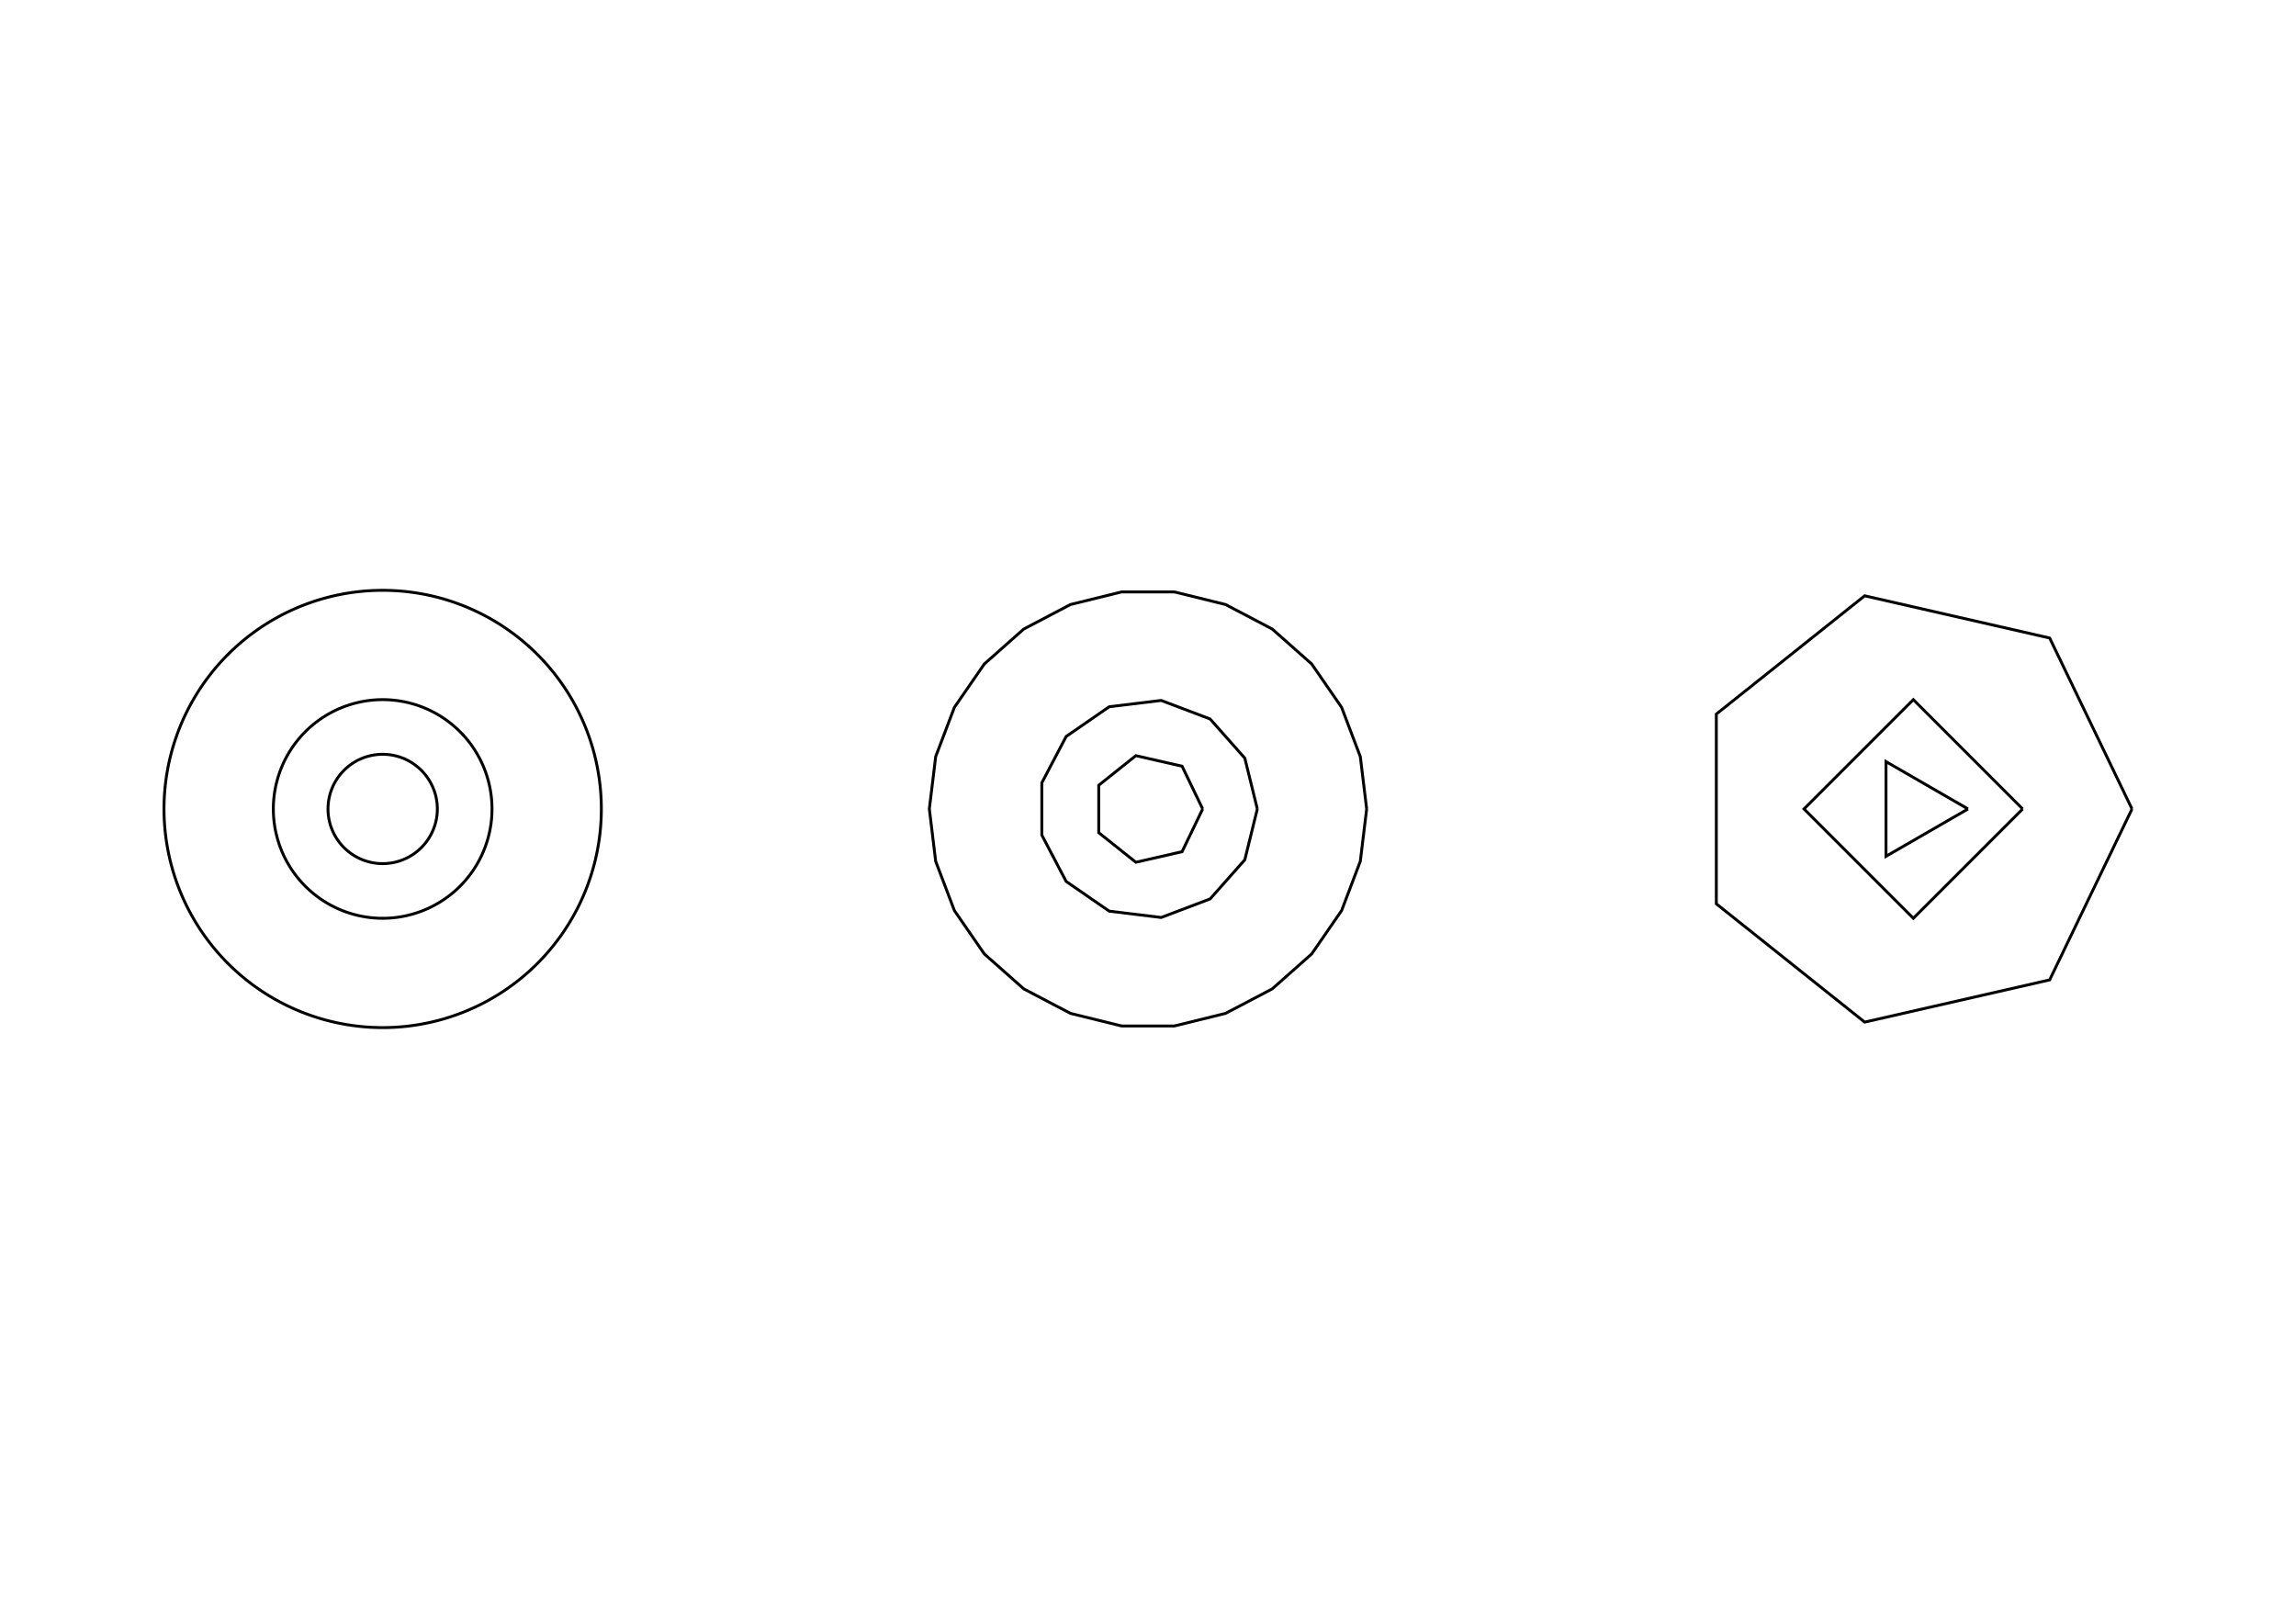
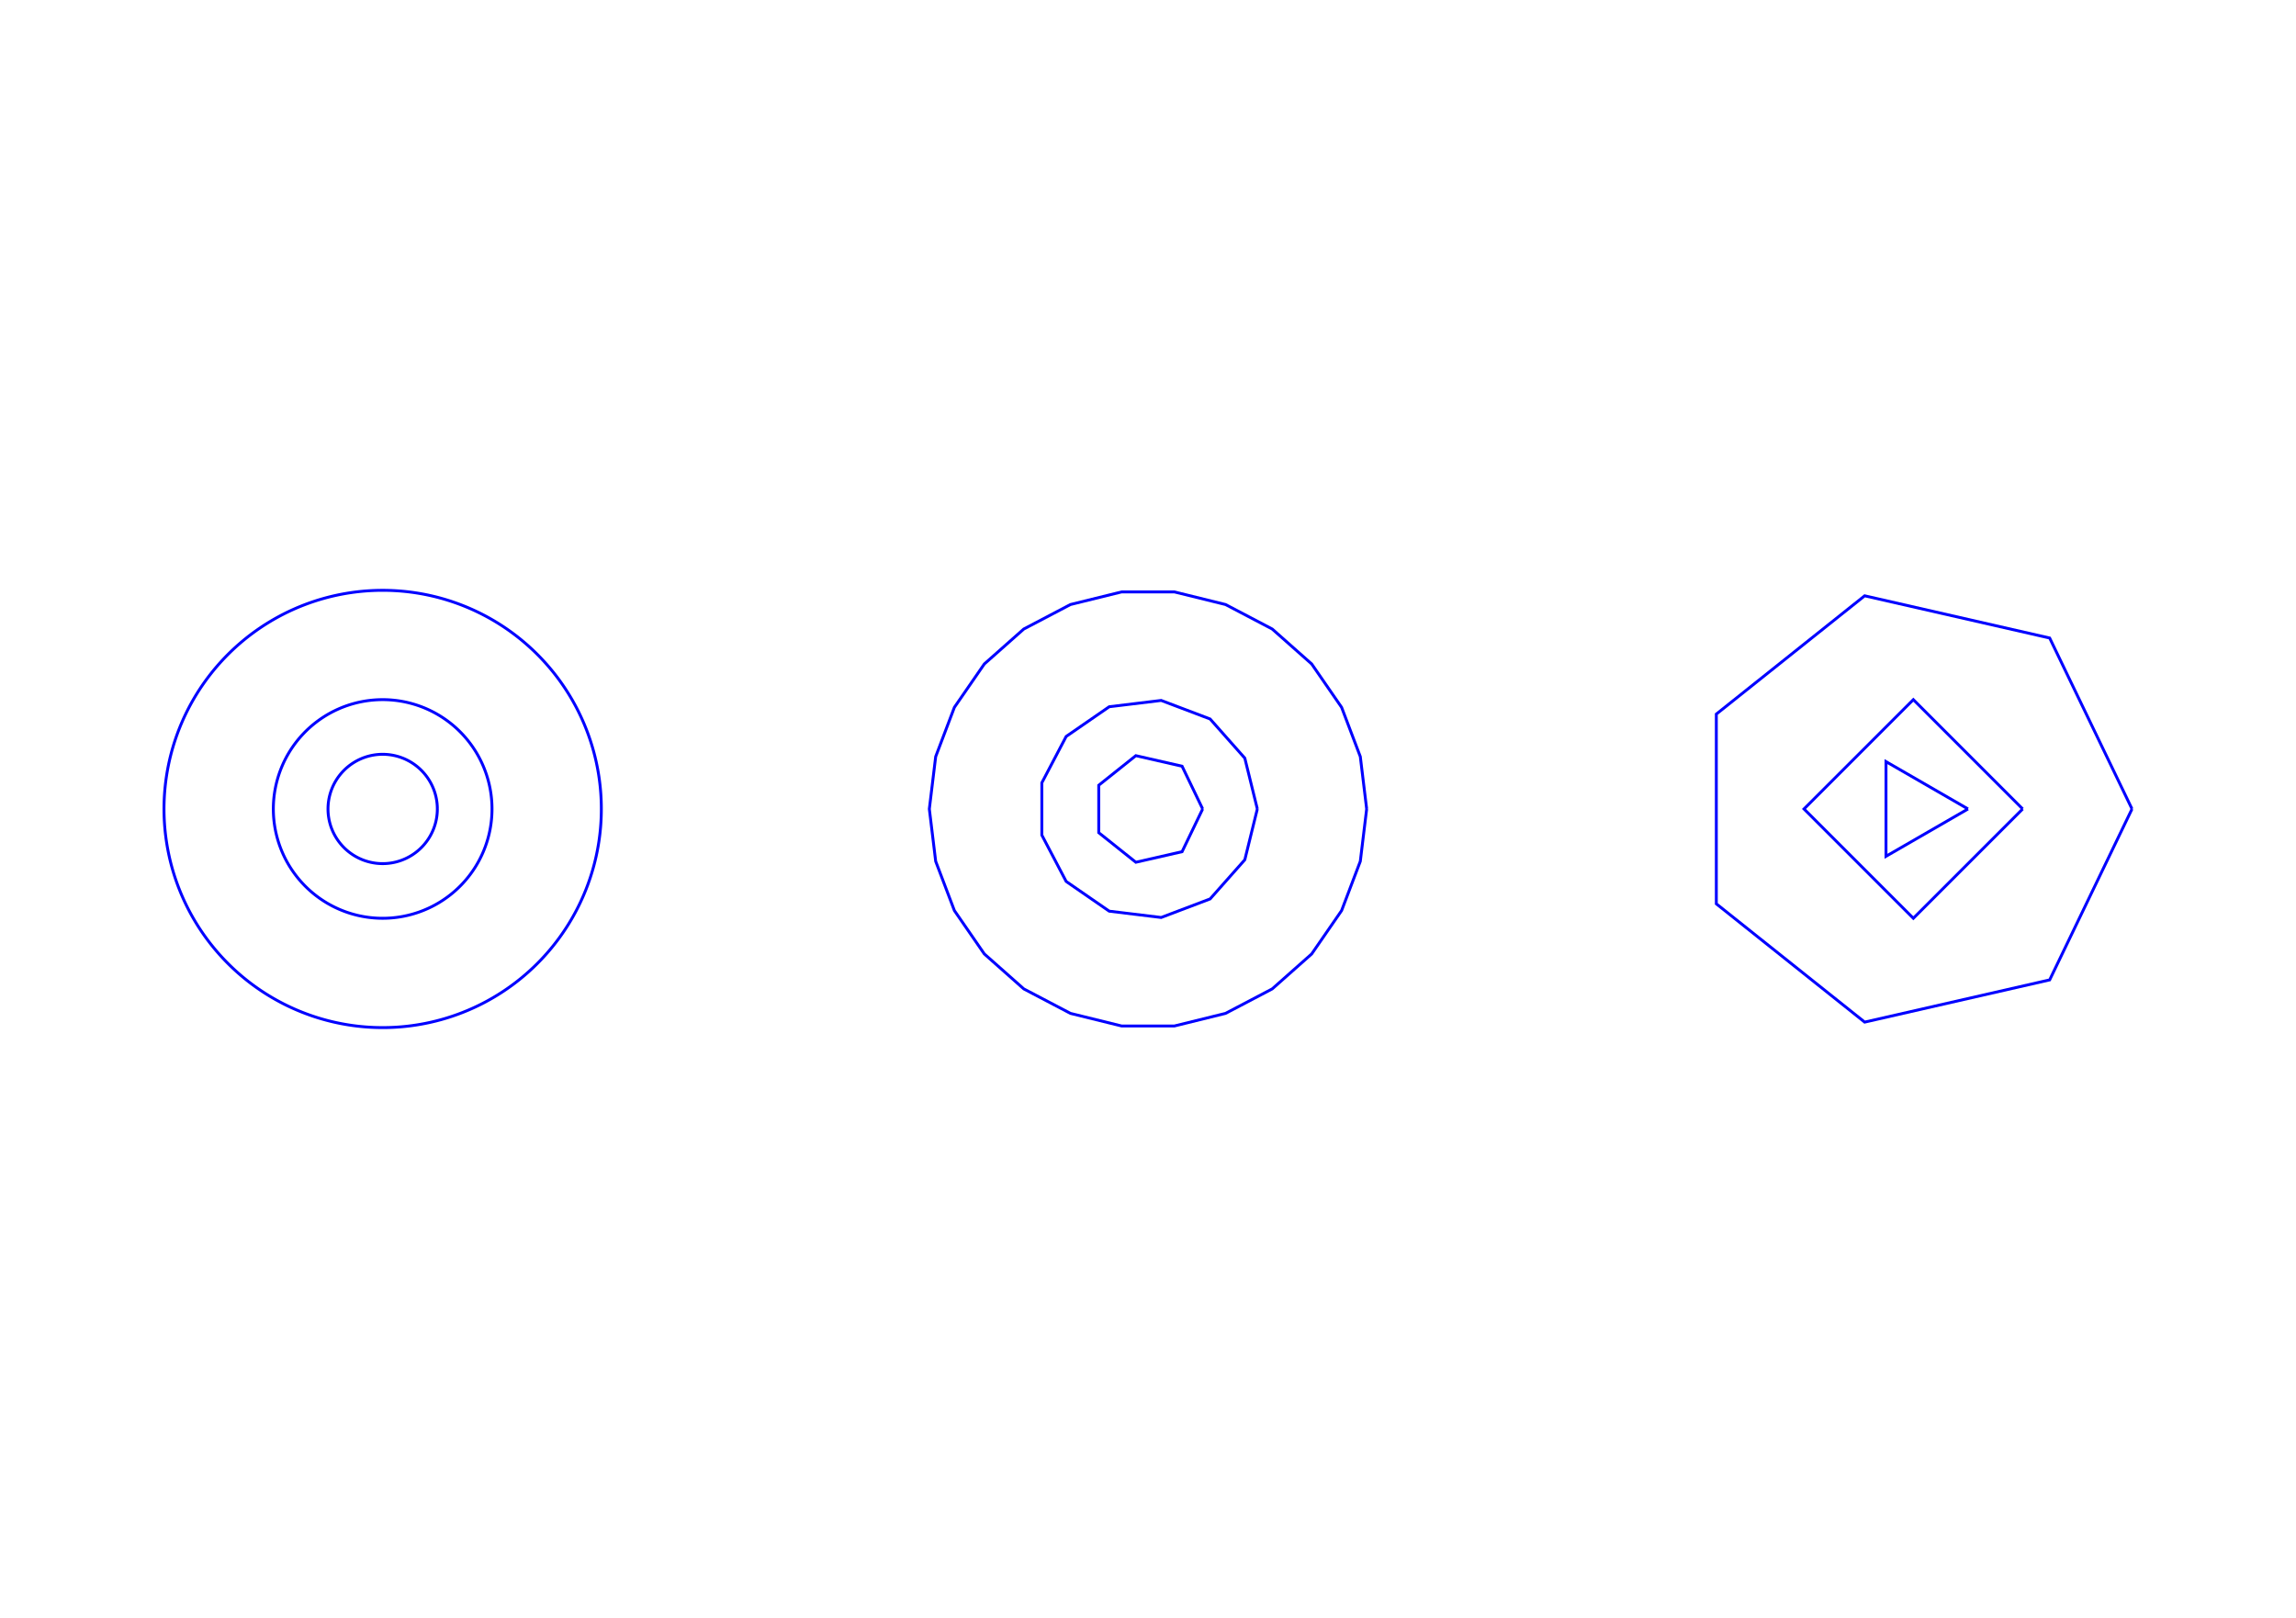
<svg xmlns="http://www.w3.org/2000/svg" baseProfile="tiny" height="14.8cm" version="1.2" viewBox="0 0 793.701 559.37" width="21.0cm">
  <defs />
-   <g fill="none" id="layer1" stroke="black" style="display:inline">
+   <g fill="none" id="layer1" stroke="#00f" style="display:inline">
    <path d="M151.181,279.685 L151.177,279.308 L151.166,278.931 L151.147,278.555 L151.121,278.179 L151.087,277.803 L151.046,277.429 L150.997,277.055 L150.941,276.682 L150.877,276.311 L150.806,275.941 L150.728,275.572 L150.642,275.205 L150.549,274.839 L150.449,274.476 L150.341,274.115 L150.227,273.756 L150.105,273.399 L149.976,273.045 L149.84,272.693 L149.697,272.345 L149.547,271.999 L149.39,271.656 L149.227,271.316 L149.057,270.98 L148.88,270.647 L148.696,270.318 L148.506,269.992 L148.309,269.671 L148.107,269.353 L147.897,269.04 L147.682,268.73 L147.46,268.425 L147.233,268.125 L146.999,267.829 L146.76,267.538 L146.515,267.252 L146.264,266.97 L146.007,266.694 L145.746,266.423 L145.478,266.157 L145.206,265.896 L144.928,265.641 L144.646,265.392 L144.358,265.148 L144.066,264.91 L143.769,264.678 L143.467,264.452 L143.161,264.232 L142.851,264.018 L142.536,263.811 L142.218,263.609 L141.895,263.414 L141.568,263.226 L141.238,263.044 L140.905,262.869 L140.568,262.7 L140.227,262.538 L139.884,262.383 L139.537,262.235 L139.187,262.094 L138.835,261.96 L138.48,261.832 L138.123,261.712 L137.763,261.599 L137.402,261.494 L137.038,261.395 L136.672,261.304 L136.305,261.22 L135.935,261.144 L135.565,261.074 L135.193,261.013 L134.82,260.958 L134.446,260.912 L134.071,260.872 L133.696,260.84 L133.319,260.816 L132.943,260.799 L132.566,260.79 L132.189,260.788 L131.812,260.793 L131.436,260.806 L131.059,260.827 L130.683,260.855 L130.308,260.891 L129.934,260.934 L129.56,260.985 L129.188,261.043 L128.816,261.108 L128.447,261.181 L128.078,261.261 L127.712,261.349 L127.347,261.444 L126.984,261.546 L126.623,261.655 L126.265,261.771 L125.909,261.895 L125.555,262.026 L125.204,262.163 L124.856,262.308 L124.511,262.46 L124.169,262.618 L123.83,262.783 L123.495,262.955 L123.163,263.134 L122.835,263.319 L122.51,263.511 L122.189,263.709 L121.873,263.914 L121.56,264.124 L121.252,264.341 L120.948,264.564 L120.649,264.793 L120.354,265.029 L120.064,265.269 L119.779,265.516 L119.499,265.768 L119.224,266.026 L118.954,266.289 L118.69,266.558 L118.43,266.831 L118.177,267.11 L117.929,267.394 L117.686,267.683 L117.45,267.976 L117.219,268.275 L116.995,268.577 L116.776,268.884 L116.564,269.196 L116.358,269.511 L116.158,269.831 L115.965,270.155 L115.778,270.482 L115.598,270.813 L115.424,271.148 L115.257,271.486 L115.097,271.827 L114.944,272.171 L114.797,272.519 L114.658,272.869 L114.525,273.222 L114.4,273.577 L114.282,273.935 L114.171,274.295 L114.067,274.658 L113.97,275.022 L113.881,275.388 L113.799,275.756 L113.724,276.125 L113.657,276.496 L113.597,276.868 L113.544,277.242 L113.499,277.616 L113.462,277.991 L113.432,278.367 L113.409,278.743 L113.394,279.12 L113.387,279.497 L113.387,279.874 L113.394,280.25 L113.409,280.627 L113.432,281.003 L113.462,281.379 L113.499,281.754 L113.544,282.128 L113.597,282.502 L113.657,282.874 L113.724,283.245 L113.799,283.614 L113.881,283.982 L113.97,284.348 L114.067,284.713 L114.171,285.075 L114.282,285.435 L114.4,285.793 L114.525,286.148 L114.658,286.501 L114.797,286.852 L114.944,287.199 L115.097,287.543 L115.257,287.884 L115.424,288.222 L115.598,288.557 L115.778,288.888 L115.965,289.215 L116.158,289.539 L116.358,289.859 L116.564,290.174 L116.776,290.486 L116.995,290.793 L117.219,291.096 L117.45,291.394 L117.686,291.687 L117.929,291.976 L118.177,292.26 L118.43,292.539 L118.69,292.812 L118.954,293.081 L119.224,293.344 L119.499,293.602 L119.779,293.854 L120.064,294.101 L120.354,294.342 L120.649,294.577 L120.948,294.806 L121.252,295.029 L121.56,295.246 L121.873,295.457 L122.189,295.661 L122.51,295.859 L122.835,296.051 L123.163,296.236 L123.495,296.415 L123.83,296.587 L124.169,296.752 L124.511,296.91 L124.856,297.062 L125.204,297.207 L125.555,297.344 L125.909,297.475 L126.265,297.599 L126.623,297.715 L126.984,297.824 L127.347,297.927 L127.712,298.021 L128.078,298.109 L128.447,298.189 L128.816,298.262 L129.188,298.327 L129.56,298.385 L129.934,298.436 L130.308,298.479 L130.683,298.515 L131.059,298.543 L131.436,298.564 L131.812,298.577 L132.189,298.582 L132.566,298.581 L132.943,298.571 L133.319,298.554 L133.696,298.53 L134.071,298.498 L134.446,298.459 L134.82,298.412 L135.193,298.357 L135.565,298.296 L135.935,298.226 L136.305,298.15 L136.672,298.066 L137.038,297.975 L137.402,297.876 L137.763,297.771 L138.123,297.658 L138.48,297.538 L138.835,297.411 L139.187,297.276 L139.537,297.135 L139.884,296.987 L140.227,296.832 L140.568,296.67 L140.905,296.502 L141.238,296.326 L141.568,296.144 L141.895,295.956 L142.218,295.761 L142.536,295.56 L142.851,295.352 L143.161,295.138 L143.467,294.918 L143.769,294.692 L144.066,294.46 L144.358,294.222 L144.646,293.978 L144.928,293.729 L145.206,293.474 L145.478,293.213 L145.746,292.947 L146.007,292.676 L146.264,292.4 L146.515,292.119 L146.76,291.832 L146.999,291.541 L147.233,291.245 L147.46,290.945 L147.682,290.64 L147.897,290.33 L148.107,290.017 L148.309,289.699 L148.506,289.378 L148.696,289.052 L148.88,288.723 L149.057,288.39 L149.227,288.054 L149.39,287.714 L149.547,287.371 L149.697,287.026 L149.84,286.677 L149.976,286.325 L150.105,285.971 L150.227,285.614 L150.341,285.255 L150.449,284.894 L150.549,284.531 L150.642,284.165 L150.728,283.798 L150.806,283.43 L150.877,283.059 L150.941,282.688 L150.997,282.315 L151.046,281.941 L151.087,281.567 L151.121,281.191 L151.147,280.815 L151.166,280.439 L151.177,280.062 L151.181,279.685" />
    <path d="M170.079,279.685 L170.077,279.308 L170.071,278.93 L170.062,278.553 L170.048,278.175 L170.031,277.798 L170.011,277.421 L169.986,277.044 L169.958,276.668 L169.926,276.292 L169.89,275.916 L169.851,275.54 L169.807,275.165 L169.76,274.791 L169.71,274.417 L169.655,274.043 L169.597,273.67 L169.535,273.298 L169.469,272.926 L169.4,272.555 L169.327,272.184 L169.25,271.815 L169.17,271.446 L169.085,271.078 L168.998,270.711 L168.906,270.344 L168.811,269.979 L168.712,269.615 L168.61,269.251 L168.504,268.889 L168.394,268.528 L168.281,268.167 L168.164,267.808 L168.044,267.451 L167.92,267.094 L167.792,266.739 L167.661,266.385 L167.526,266.032 L167.388,265.68 L167.247,265.33 L167.101,264.982 L166.953,264.635 L166.801,264.289 L166.645,263.945 L166.486,263.603 L166.324,263.262 L166.158,262.923 L165.989,262.585 L165.817,262.249 L165.641,261.915 L165.462,261.583 L165.279,261.252 L165.093,260.924 L164.904,260.597 L164.712,260.272 L164.517,259.949 L164.318,259.628 L164.116,259.309 L163.911,258.992 L163.702,258.677 L163.491,258.365 L163.276,258.054 L163.059,257.745 L162.838,257.439 L162.614,257.135 L162.388,256.833 L162.158,256.533 L161.925,256.236 L161.689,255.941 L161.451,255.649 L161.209,255.359 L160.965,255.071 L160.717,254.786 L160.467,254.503 L160.214,254.223 L159.959,253.945 L159.7,253.67 L159.439,253.397 L159.175,253.127 L158.908,252.86 L158.639,252.595 L158.367,252.333 L158.093,252.074 L157.816,251.818 L157.536,251.564 L157.254,251.313 L156.969,251.065 L156.682,250.82 L156.392,250.578 L156.1,250.338 L155.806,250.102 L155.509,249.868 L155.21,249.638 L154.909,249.41 L154.606,249.186 L154.3,248.964 L153.992,248.746 L153.682,248.531 L153.369,248.319 L153.055,248.109 L152.739,247.904 L152.42,247.701 L152.1,247.501 L151.777,247.305 L151.453,247.112 L151.126,246.922 L150.798,246.735 L150.468,246.552 L150.136,246.372 L149.803,246.195 L149.467,246.022 L149.13,245.852 L148.791,245.686 L148.451,245.522 L148.109,245.363 L147.765,245.206 L147.42,245.053 L147.073,244.904 L146.725,244.758 L146.376,244.615 L146.025,244.476 L145.672,244.341 L145.318,244.209 L144.963,244.08 L144.607,243.955 L144.25,243.834 L143.891,243.716 L143.531,243.602 L143.17,243.492 L142.808,243.385 L142.445,243.281 L142.081,243.182 L141.716,243.086 L141.349,242.993 L140.983,242.905 L140.615,242.819 L140.246,242.738 L139.877,242.66 L139.506,242.586 L139.135,242.516 L138.764,242.449 L138.392,242.387 L138.019,242.327 L137.645,242.272 L137.271,242.22 L136.897,242.172 L136.522,242.128 L136.146,242.088 L135.771,242.051 L135.395,242.018 L135.018,241.989 L134.641,241.963 L134.265,241.942 L133.887,241.924 L133.51,241.91 L133.133,241.899 L132.755,241.893 L132.378,241.89 L132,241.891 L131.623,241.896 L131.245,241.904 L130.868,241.916 L130.491,241.932 L130.114,241.952 L129.737,241.976 L129.36,242.003 L128.984,242.034 L128.608,242.069 L128.233,242.107 L127.857,242.15 L127.483,242.196 L127.108,242.246 L126.735,242.299 L126.362,242.357 L125.989,242.418 L125.617,242.482 L125.246,242.551 L124.875,242.623 L124.505,242.699 L124.136,242.778 L123.768,242.862 L123.401,242.948 L123.034,243.039 L122.668,243.133 L122.304,243.231 L121.94,243.333 L121.578,243.438 L121.216,243.546 L120.856,243.659 L120.496,243.775 L120.138,243.894 L119.781,244.017 L119.426,244.144 L119.071,244.274 L118.718,244.408 L118.366,244.545 L118.016,244.686 L117.667,244.83 L117.32,244.978 L116.974,245.129 L116.629,245.284 L116.287,245.442 L115.945,245.603 L115.606,245.768 L115.268,245.937 L114.932,246.108 L114.597,246.283 L114.264,246.462 L113.933,246.643 L113.604,246.828 L113.277,247.016 L112.951,247.208 L112.628,247.403 L112.307,247.601 L111.987,247.802 L111.67,248.006 L111.354,248.214 L111.041,248.424 L110.73,248.638 L110.421,248.855 L110.114,249.075 L109.809,249.298 L109.507,249.524 L109.206,249.753 L108.909,249.985 L108.613,250.22 L108.32,250.458 L108.029,250.699 L107.741,250.942 L107.455,251.189 L107.172,251.438 L106.891,251.69 L106.612,251.946 L106.336,252.203 L106.063,252.464 L105.793,252.727 L105.525,252.993 L105.259,253.262 L104.997,253.533 L104.737,253.807 L104.48,254.083 L104.225,254.362 L103.974,254.644 L103.725,254.928 L103.479,255.214 L103.236,255.503 L102.996,255.795 L102.759,256.088 L102.525,256.385 L102.294,256.683 L102.065,256.984 L101.84,257.287 L101.618,257.592 L101.399,257.899 L101.183,258.209 L100.97,258.521 L100.76,258.834 L100.553,259.15 L100.35,259.468 L100.149,259.788 L99.952,260.11 L99.758,260.434 L99.567,260.76 L99.38,261.088 L99.196,261.418 L99.015,261.749 L98.838,262.082 L98.663,262.417 L98.493,262.754 L98.325,263.092 L98.161,263.432 L98,263.774 L97.843,264.117 L97.689,264.462 L97.539,264.808 L97.392,265.156 L97.249,265.505 L97.109,265.856 L96.973,266.208 L96.84,266.561 L96.71,266.916 L96.585,267.272 L96.462,267.629 L96.344,267.988 L96.229,268.347 L96.117,268.708 L96.009,269.07 L95.905,269.433 L95.805,269.797 L95.708,270.161 L95.614,270.527 L95.525,270.894 L95.439,271.262 L95.356,271.63 L95.278,271.999 L95.203,272.369 L95.132,272.74 L95.064,273.112 L95,273.484 L94.94,273.856 L94.884,274.23 L94.831,274.604 L94.782,274.978 L94.737,275.353 L94.696,275.728 L94.658,276.104 L94.624,276.48 L94.594,276.856 L94.568,277.233 L94.545,277.61 L94.526,277.987 L94.511,278.364 L94.5,278.741 L94.492,279.119 L94.489,279.496 L94.489,279.874 L94.492,280.251 L94.5,280.629 L94.511,281.006 L94.526,281.383 L94.545,281.76 L94.568,282.137 L94.594,282.514 L94.624,282.89 L94.658,283.266 L94.696,283.642 L94.737,284.017 L94.782,284.392 L94.831,284.766 L94.884,285.14 L94.94,285.514 L95,285.886 L95.064,286.258 L95.132,286.63 L95.203,287.001 L95.278,287.371 L95.356,287.74 L95.439,288.108 L95.525,288.476 L95.614,288.843 L95.708,289.209 L95.805,289.573 L95.905,289.937 L96.009,290.3 L96.117,290.662 L96.229,291.023 L96.344,291.382 L96.462,291.741 L96.585,292.098 L96.71,292.454 L96.84,292.809 L96.973,293.162 L97.109,293.514 L97.249,293.865 L97.392,294.214 L97.539,294.562 L97.689,294.908 L97.843,295.253 L98,295.596 L98.161,295.938 L98.325,296.278 L98.493,296.616 L98.663,296.953 L98.838,297.288 L99.015,297.621 L99.196,297.953 L99.38,298.282 L99.567,298.61 L99.758,298.936 L99.952,299.26 L100.149,299.582 L100.35,299.902 L100.553,300.22 L100.76,300.536 L100.97,300.849 L101.183,301.161 L101.399,301.471 L101.618,301.778 L101.84,302.083 L102.065,302.386 L102.294,302.687 L102.525,302.986 L102.759,303.282 L102.996,303.575 L103.236,303.867 L103.479,304.156 L103.725,304.442 L103.974,304.726 L104.225,305.008 L104.48,305.287 L104.737,305.563 L104.997,305.837 L105.259,306.108 L105.525,306.377 L105.793,306.643 L106.063,306.906 L106.336,307.167 L106.612,307.425 L106.891,307.68 L107.172,307.932 L107.455,308.181 L107.741,308.428 L108.029,308.672 L108.32,308.912 L108.613,309.15 L108.909,309.385 L109.206,309.617 L109.507,309.846 L109.809,310.072 L110.114,310.295 L110.421,310.515 L110.73,310.732 L111.041,310.946 L111.354,311.156 L111.67,311.364 L111.987,311.568 L112.307,311.769 L112.628,311.967 L112.951,312.162 L113.277,312.354 L113.604,312.542 L113.933,312.727 L114.264,312.908 L114.597,313.087 L114.932,313.262 L115.268,313.433 L115.606,313.602 L115.945,313.767 L116.287,313.928 L116.629,314.086 L116.974,314.241 L117.32,314.392 L117.667,314.54 L118.016,314.684 L118.366,314.825 L118.718,314.962 L119.071,315.096 L119.426,315.226 L119.781,315.353 L120.138,315.476 L120.496,315.595 L120.856,315.711 L121.216,315.824 L121.578,315.932 L121.94,316.038 L122.304,316.139 L122.668,316.237 L123.034,316.331 L123.401,316.422 L123.768,316.509 L124.136,316.592 L124.505,316.671 L124.875,316.747 L125.246,316.819 L125.617,316.888 L125.989,316.952 L126.362,317.014 L126.735,317.071 L127.108,317.124 L127.483,317.174 L127.857,317.22 L128.233,317.263 L128.608,317.301 L128.984,317.336 L129.36,317.367 L129.737,317.394 L130.114,317.418 L130.491,317.438 L130.868,317.454 L131.245,317.466 L131.623,317.475 L132,317.479 L132.378,317.48 L132.755,317.477 L133.133,317.471 L133.51,317.46 L133.887,317.446 L134.265,317.428 L134.641,317.407 L135.018,317.381 L135.395,317.352 L135.771,317.319 L136.146,317.282 L136.522,317.242 L136.897,317.198 L137.271,317.15 L137.645,317.098 L138.019,317.043 L138.392,316.983 L138.764,316.921 L139.135,316.854 L139.506,316.784 L139.877,316.71 L140.246,316.632 L140.615,316.551 L140.983,316.466 L141.349,316.377 L141.716,316.284 L142.081,316.188 L142.445,316.089 L142.808,315.985 L143.17,315.878 L143.531,315.768 L143.891,315.654 L144.25,315.536 L144.607,315.415 L144.963,315.29 L145.318,315.161 L145.672,315.029 L146.025,314.894 L146.376,314.755 L146.725,314.612 L147.073,314.466 L147.42,314.317 L147.765,314.164 L148.109,314.008 L148.451,313.848 L148.791,313.685 L149.13,313.518 L149.467,313.348 L149.803,313.175 L150.136,312.998 L150.468,312.818 L150.798,312.635 L151.126,312.448 L151.453,312.258 L151.777,312.065 L152.1,311.869 L152.42,311.669 L152.739,311.467 L153.055,311.261 L153.369,311.052 L153.682,310.839 L153.992,310.624 L154.3,310.406 L154.606,310.184 L154.909,309.96 L155.21,309.732 L155.509,309.502 L155.806,309.268 L156.1,309.032 L156.392,308.792 L156.682,308.55 L156.969,308.305 L157.254,308.057 L157.536,307.806 L157.816,307.552 L158.093,307.296 L158.367,307.037 L158.639,306.775 L158.908,306.51 L159.175,306.243 L159.439,305.973 L159.7,305.7 L159.959,305.425 L160.214,305.148 L160.467,304.867 L160.717,304.584 L160.965,304.299 L161.209,304.011 L161.451,303.721 L161.689,303.429 L161.925,303.134 L162.158,302.837 L162.388,302.537 L162.614,302.235 L162.838,301.931 L163.059,301.625 L163.276,301.316 L163.491,301.006 L163.702,300.693 L163.911,300.378 L164.116,300.061 L164.318,299.742 L164.517,299.421 L164.712,299.098 L164.904,298.773 L165.093,298.446 L165.279,298.118 L165.462,297.787 L165.641,297.455 L165.817,297.121 L165.989,296.785 L166.158,296.447 L166.324,296.108 L166.486,295.767 L166.645,295.425 L166.801,295.081 L166.953,294.735 L167.101,294.388 L167.247,294.04 L167.388,293.69 L167.526,293.338 L167.661,292.986 L167.792,292.631 L167.92,292.276 L168.044,291.92 L168.164,291.562 L168.281,291.203 L168.394,290.843 L168.504,290.481 L168.61,290.119 L168.712,289.756 L168.811,289.391 L168.906,289.026 L168.998,288.66 L169.085,288.292 L169.17,287.924 L169.25,287.555 L169.327,287.186 L169.4,286.815 L169.469,286.444 L169.535,286.072 L169.597,285.7 L169.655,285.327 L169.71,284.953 L169.76,284.579 L169.807,284.205 L169.851,283.83 L169.89,283.454 L169.926,283.078 L169.958,282.702 L169.986,282.326 L170.011,281.949 L170.031,281.572 L170.048,281.195 L170.062,280.817 L170.071,280.44 L170.077,280.063 L170.079,279.685" />
    <path d="M207.874,279.685 L207.873,279.307 L207.87,278.929 L207.865,278.552 L207.859,278.174 L207.85,277.796 L207.84,277.418 L207.828,277.041 L207.813,276.663 L207.797,276.286 L207.779,275.908 L207.76,275.531 L207.738,275.154 L207.714,274.777 L207.689,274.4 L207.662,274.023 L207.632,273.646 L207.601,273.269 L207.568,272.893 L207.533,272.517 L207.496,272.141 L207.458,271.765 L207.417,271.389 L207.375,271.014 L207.331,270.639 L207.284,270.264 L207.236,269.889 L207.187,269.514 L207.135,269.14 L207.081,268.766 L207.026,268.392 L206.968,268.019 L206.909,267.646 L206.848,267.273 L206.785,266.9 L206.72,266.528 L206.653,266.156 L206.585,265.784 L206.514,265.413 L206.442,265.042 L206.368,264.672 L206.292,264.302 L206.214,263.932 L206.135,263.563 L206.053,263.194 L205.97,262.825 L205.884,262.457 L205.797,262.089 L205.709,261.722 L205.618,261.355 L205.525,260.989 L205.431,260.623 L205.335,260.258 L205.237,259.893 L205.137,259.528 L205.035,259.164 L204.932,258.801 L204.826,258.438 L204.719,258.076 L204.61,257.714 L204.5,257.353 L204.387,256.992 L204.273,256.632 L204.157,256.272 L204.039,255.913 L203.919,255.555 L203.798,255.197 L203.674,254.84 L203.549,254.484 L203.422,254.128 L203.294,253.772 L203.163,253.418 L203.031,253.064 L202.897,252.71 L202.761,252.358 L202.624,252.006 L202.485,251.655 L202.344,251.304 L202.201,250.954 L202.056,250.605 L201.91,250.257 L201.762,249.909 L201.613,249.562 L201.461,249.216 L201.308,248.871 L201.153,248.526 L200.996,248.182 L200.838,247.839 L200.678,247.497 L200.516,247.155 L200.353,246.815 L200.188,246.475 L200.021,246.136 L199.852,245.798 L199.682,245.46 L199.51,245.124 L199.337,244.788 L199.161,244.453 L198.984,244.12 L198.806,243.787 L198.626,243.455 L198.444,243.123 L198.26,242.793 L198.075,242.464 L197.888,242.135 L197.699,241.808 L197.509,241.481 L197.317,241.156 L197.124,240.831 L196.929,240.508 L196.732,240.185 L196.534,239.863 L196.334,239.543 L196.133,239.223 L195.93,238.904 L195.725,238.587 L195.519,238.27 L195.311,237.955 L195.102,237.64 L194.891,237.327 L194.678,237.014 L194.464,236.703 L194.249,236.393 L194.031,236.083 L193.813,235.775 L193.592,235.468 L193.371,235.162 L193.147,234.858 L192.923,234.554 L192.696,234.251 L192.468,233.95 L192.239,233.65 L192.008,233.351 L191.776,233.053 L191.542,232.756 L191.307,232.46 L191.07,232.166 L190.832,231.873 L190.592,231.58 L190.351,231.29 L190.108,231 L189.864,230.712 L189.618,230.424 L189.371,230.138 L189.123,229.854 L188.873,229.57 L188.622,229.288 L188.369,229.007 L188.115,228.727 L187.86,228.449 L187.603,228.172 L187.345,227.896 L187.086,227.621 L186.825,227.348 L186.562,227.076 L186.299,226.805 L186.034,226.536 L185.767,226.268 L185.5,226.001 L185.231,225.736 L184.96,225.472 L184.689,225.209 L184.416,224.948 L184.141,224.688 L183.866,224.43 L183.589,224.172 L183.311,223.917 L183.032,223.662 L182.751,223.409 L182.469,223.158 L182.186,222.908 L181.901,222.659 L181.616,222.412 L181.329,222.166 L181.041,221.921 L180.751,221.678 L180.461,221.437 L180.169,221.197 L179.876,220.958 L179.582,220.721 L179.287,220.485 L178.99,220.251 L178.692,220.018 L178.394,219.787 L178.094,219.557 L177.792,219.329 L177.49,219.102 L177.187,218.877 L176.882,218.653 L176.577,218.431 L176.27,218.211 L175.962,217.991 L175.653,217.774 L175.343,217.558 L175.032,217.343 L174.72,217.131 L174.407,216.919 L174.092,216.709 L173.777,216.501 L173.461,216.295 L173.143,216.09 L172.825,215.886 L172.506,215.684 L172.185,215.484 L171.864,215.285 L171.541,215.088 L171.218,214.893 L170.894,214.699 L170.568,214.507 L170.242,214.316 L169.915,214.127 L169.587,213.94 L169.258,213.755 L168.928,213.571 L168.597,213.388 L168.265,213.208 L167.932,213.028 L167.598,212.851 L167.264,212.675 L166.929,212.501 L166.592,212.329 L166.255,212.158 L165.917,211.989 L165.578,211.822 L165.239,211.657 L164.898,211.493 L164.557,211.331 L164.215,211.17 L163.872,211.011 L163.528,210.854 L163.184,210.699 L162.839,210.545 L162.493,210.394 L162.146,210.243 L161.799,210.095 L161.45,209.948 L161.101,209.803 L160.752,209.66 L160.401,209.519 L160.05,209.379 L159.699,209.241 L159.346,209.105 L158.993,208.971 L158.639,208.838 L158.285,208.707 L157.93,208.578 L157.574,208.451 L157.217,208.325 L156.86,208.202 L156.503,208.08 L156.145,207.959 L155.786,207.841 L155.426,207.724 L155.066,207.61 L154.706,207.497 L154.345,207.385 L153.983,207.276 L153.621,207.169 L153.258,207.063 L152.895,206.959 L152.531,206.857 L152.167,206.756 L151.802,206.658 L151.437,206.561 L151.071,206.466 L150.705,206.373 L150.338,206.282 L149.971,206.193 L149.603,206.106 L149.235,206.02 L148.867,205.936 L148.498,205.854 L148.129,205.774 L147.759,205.696 L147.389,205.619 L147.019,205.545 L146.648,205.472 L146.277,205.401 L145.905,205.332 L145.534,205.265 L145.161,205.2 L144.789,205.136 L144.416,205.075 L144.043,205.015 L143.67,204.957 L143.296,204.901 L142.922,204.847 L142.548,204.795 L142.173,204.744 L141.799,204.696 L141.424,204.649 L141.048,204.604 L140.673,204.562 L140.297,204.521 L139.922,204.481 L139.546,204.444 L139.169,204.409 L138.793,204.375 L138.417,204.344 L138.04,204.314 L137.663,204.286 L137.286,204.26 L136.909,204.236 L136.532,204.214 L136.155,204.194 L135.777,204.175 L135.4,204.159 L135.022,204.144 L134.644,204.131 L134.267,204.121 L133.889,204.112 L133.511,204.104 L133.133,204.099 L132.756,204.096 L132.378,204.095 L132,204.095 L131.622,204.097 L131.244,204.102 L130.867,204.108 L130.489,204.116 L130.111,204.126 L129.733,204.138 L129.356,204.151 L128.978,204.167 L128.601,204.184 L128.223,204.204 L127.846,204.225 L127.469,204.248 L127.092,204.273 L126.715,204.3 L126.338,204.329 L125.962,204.359 L125.585,204.392 L125.209,204.426 L124.833,204.463 L124.457,204.501 L124.081,204.541 L123.706,204.583 L123.331,204.627 L122.956,204.672 L122.581,204.72 L122.206,204.769 L121.832,204.821 L121.458,204.874 L121.084,204.929 L120.71,204.986 L120.337,205.044 L119.964,205.105 L119.592,205.168 L119.219,205.232 L118.847,205.298 L118.476,205.366 L118.104,205.436 L117.733,205.508 L117.363,205.582 L116.992,205.657 L116.623,205.735 L116.253,205.814 L115.884,205.895 L115.515,205.978 L115.147,206.062 L114.779,206.149 L114.412,206.237 L114.045,206.328 L113.679,206.42 L113.313,206.514 L112.947,206.609 L112.582,206.707 L112.218,206.806 L111.854,206.908 L111.49,207.011 L111.127,207.115 L110.765,207.222 L110.403,207.331 L110.041,207.441 L109.68,207.553 L109.32,207.667 L108.961,207.782 L108.601,207.9 L108.243,208.019 L107.885,208.14 L107.528,208.263 L107.171,208.388 L106.815,208.514 L106.459,208.642 L106.105,208.772 L105.751,208.904 L105.397,209.038 L105.044,209.173 L104.692,209.31 L104.341,209.449 L103.99,209.589 L103.64,209.732 L103.291,209.876 L102.942,210.021 L102.594,210.169 L102.247,210.318 L101.901,210.469 L101.555,210.622 L101.21,210.776 L100.866,210.933 L100.523,211.09 L100.181,211.25 L99.839,211.411 L99.498,211.574 L99.158,211.739 L98.819,211.906 L98.48,212.074 L98.143,212.244 L97.806,212.415 L97.47,212.588 L97.135,212.763 L96.801,212.94 L96.468,213.118 L96.136,213.298 L95.804,213.479 L95.474,213.662 L95.144,213.847 L94.816,214.034 L94.488,214.222 L94.161,214.411 L93.836,214.603 L93.511,214.796 L93.187,214.99 L92.864,215.187 L92.542,215.385 L92.221,215.584 L91.901,215.785 L91.582,215.988 L91.264,216.192 L90.948,216.398 L90.632,216.605 L90.317,216.814 L90.003,217.025 L89.691,217.237 L89.379,217.45 L89.068,217.666 L88.759,217.883 L88.451,218.101 L88.143,218.321 L87.837,218.542 L87.532,218.765 L87.228,218.989 L86.925,219.215 L86.624,219.443 L86.323,219.672 L86.024,219.902 L85.725,220.134 L85.428,220.368 L85.132,220.603 L84.838,220.839 L84.544,221.077 L84.252,221.316 L83.961,221.557 L83.671,221.8 L83.382,222.043 L83.094,222.288 L82.808,222.535 L82.523,222.783 L82.239,223.032 L81.957,223.283 L81.675,223.536 L81.395,223.789 L81.117,224.044 L80.839,224.301 L80.563,224.559 L80.288,224.818 L80.014,225.078 L79.742,225.34 L79.471,225.604 L79.201,225.868 L78.933,226.134 L78.666,226.402 L78.4,226.67 L78.136,226.94 L77.873,227.212 L77.611,227.484 L77.351,227.758 L77.092,228.033 L76.835,228.31 L76.579,228.588 L76.324,228.867 L76.071,229.147 L75.819,229.429 L75.568,229.712 L75.319,229.996 L75.072,230.281 L74.825,230.568 L74.581,230.856 L74.337,231.145 L74.095,231.435 L73.855,231.726 L73.616,232.019 L73.378,232.313 L73.142,232.608 L72.908,232.904 L72.675,233.201 L72.443,233.5 L72.213,233.8 L71.984,234.101 L71.757,234.402 L71.532,234.706 L71.307,235.01 L71.085,235.315 L70.864,235.622 L70.644,235.929 L70.426,236.238 L70.21,236.548 L69.995,236.858 L69.782,237.17 L69.57,237.483 L69.36,237.797 L69.151,238.112 L68.944,238.428 L68.739,238.745 L68.535,239.064 L68.333,239.383 L68.132,239.703 L67.933,240.024 L67.736,240.346 L67.54,240.669 L67.346,240.994 L67.153,241.319 L66.962,241.645 L66.773,241.972 L66.585,242.3 L66.399,242.628 L66.215,242.958 L66.032,243.289 L65.851,243.62 L65.671,243.953 L65.494,244.286 L65.318,244.621 L65.143,244.956 L64.97,245.292 L64.799,245.629 L64.63,245.967 L64.462,246.305 L64.296,246.645 L64.132,246.985 L63.969,247.326 L63.808,247.668 L63.649,248.01 L63.492,248.354 L63.336,248.698 L63.182,249.043 L63.03,249.389 L62.879,249.736 L62.73,250.083 L62.583,250.431 L62.438,250.78 L62.294,251.129 L62.152,251.479 L62.012,251.83 L61.874,252.182 L61.737,252.534 L61.602,252.887 L61.469,253.241 L61.338,253.595 L61.208,253.95 L61.081,254.306 L60.955,254.662 L60.831,255.019 L60.708,255.376 L60.588,255.734 L60.469,256.093 L60.352,256.452 L60.236,256.812 L60.123,257.172 L60.011,257.533 L59.902,257.895 L59.794,258.257 L59.687,258.62 L59.583,258.983 L59.48,259.346 L59.38,259.71 L59.281,260.075 L59.184,260.44 L59.088,260.806 L58.995,261.172 L58.903,261.539 L58.813,261.906 L58.726,262.273 L58.639,262.641 L58.555,263.009 L58.473,263.378 L58.392,263.747 L58.313,264.117 L58.236,264.487 L58.161,264.857 L58.088,265.228 L58.017,265.599 L57.947,265.97 L57.88,266.342 L57.814,266.714 L57.75,267.086 L57.688,267.459 L57.628,267.832 L57.57,268.205 L57.513,268.579 L57.459,268.953 L57.406,269.327 L57.355,269.701 L57.306,270.076 L57.259,270.451 L57.214,270.826 L57.17,271.201 L57.129,271.577 L57.089,271.953 L57.052,272.329 L57.016,272.705 L56.982,273.081 L56.95,273.458 L56.92,273.834 L56.891,274.211 L56.865,274.588 L56.84,274.965 L56.818,275.342 L56.797,275.72 L56.778,276.097 L56.761,276.474 L56.746,276.852 L56.733,277.229 L56.721,277.607 L56.712,277.985 L56.704,278.363 L56.699,278.74 L56.695,279.118 L56.693,279.496 L56.693,279.874 L56.695,280.252 L56.699,280.63 L56.704,281.007 L56.712,281.385 L56.721,281.763 L56.733,282.141 L56.746,282.518 L56.761,282.896 L56.778,283.273 L56.797,283.651 L56.818,284.028 L56.84,284.405 L56.865,284.782 L56.891,285.159 L56.92,285.536 L56.95,285.912 L56.982,286.289 L57.016,286.665 L57.052,287.041 L57.089,287.417 L57.129,287.793 L57.17,288.169 L57.214,288.544 L57.259,288.919 L57.306,289.294 L57.355,289.669 L57.406,290.043 L57.459,290.417 L57.513,290.791 L57.57,291.165 L57.628,291.538 L57.688,291.911 L57.75,292.284 L57.814,292.656 L57.88,293.028 L57.947,293.4 L58.017,293.771 L58.088,294.142 L58.161,294.513 L58.236,294.883 L58.313,295.253 L58.392,295.623 L58.473,295.992 L58.555,296.361 L58.639,296.729 L58.726,297.097 L58.813,297.464 L58.903,297.831 L58.995,298.198 L59.088,298.564 L59.184,298.93 L59.281,299.295 L59.38,299.66 L59.48,300.024 L59.583,300.387 L59.687,300.751 L59.794,301.113 L59.902,301.475 L60.011,301.837 L60.123,302.198 L60.236,302.558 L60.352,302.918 L60.469,303.277 L60.588,303.636 L60.708,303.994 L60.831,304.351 L60.955,304.708 L61.081,305.065 L61.208,305.42 L61.338,305.775 L61.469,306.129 L61.602,306.483 L61.737,306.836 L61.874,307.188 L62.012,307.54 L62.152,307.891 L62.294,308.241 L62.438,308.59 L62.583,308.939 L62.73,309.287 L62.879,309.635 L63.03,309.981 L63.182,310.327 L63.336,310.672 L63.492,311.016 L63.649,311.36 L63.808,311.702 L63.969,312.044 L64.132,312.385 L64.296,312.726 L64.462,313.065 L64.63,313.404 L64.799,313.741 L64.97,314.078 L65.143,314.414 L65.318,314.749 L65.494,315.084 L65.671,315.417 L65.851,315.75 L66.032,316.081 L66.215,316.412 L66.399,316.742 L66.585,317.071 L66.773,317.398 L66.962,317.725 L67.153,318.052 L67.346,318.377 L67.54,318.701 L67.736,319.024 L67.933,319.346 L68.132,319.667 L68.333,319.987 L68.535,320.306 L68.739,320.625 L68.944,320.942 L69.151,321.258 L69.36,321.573 L69.57,321.887 L69.782,322.2 L69.995,322.512 L70.21,322.822 L70.426,323.132 L70.644,323.441 L70.864,323.748 L71.085,324.055 L71.307,324.36 L71.532,324.664 L71.757,324.968 L71.984,325.27 L72.213,325.57 L72.443,325.87 L72.675,326.169 L72.908,326.466 L73.142,326.762 L73.378,327.057 L73.616,327.351 L73.855,327.644 L74.095,327.935 L74.337,328.225 L74.581,328.514 L74.825,328.802 L75.072,329.089 L75.319,329.374 L75.568,329.658 L75.819,329.941 L76.071,330.223 L76.324,330.503 L76.579,330.782 L76.835,331.06 L77.092,331.337 L77.351,331.612 L77.611,331.886 L77.873,332.158 L78.136,332.43 L78.4,332.7 L78.666,332.968 L78.933,333.236 L79.201,333.502 L79.471,333.766 L79.742,334.03 L80.014,334.292 L80.288,334.552 L80.563,334.811 L80.839,335.069 L81.117,335.326 L81.395,335.581 L81.675,335.834 L81.957,336.087 L82.239,336.338 L82.523,336.587 L82.808,336.835 L83.094,337.082 L83.382,337.327 L83.671,337.571 L83.961,337.813 L84.252,338.054 L84.544,338.293 L84.838,338.531 L85.132,338.767 L85.428,339.002 L85.725,339.236 L86.024,339.468 L86.323,339.698 L86.624,339.927 L86.925,340.155 L87.228,340.381 L87.532,340.605 L87.837,340.828 L88.143,341.049 L88.451,341.269 L88.759,341.488 L89.068,341.704 L89.379,341.92 L89.691,342.133 L90.003,342.345 L90.317,342.556 L90.632,342.765 L90.948,342.972 L91.264,343.178 L91.582,343.382 L91.901,343.585 L92.221,343.786 L92.542,343.986 L92.864,344.183 L93.187,344.38 L93.511,344.574 L93.836,344.767 L94.161,344.959 L94.488,345.148 L94.816,345.336 L95.144,345.523 L95.474,345.708 L95.804,345.891 L96.136,346.072 L96.468,346.252 L96.801,346.43 L97.135,346.607 L97.47,346.782 L97.806,346.955 L98.143,347.127 L98.48,347.296 L98.819,347.464 L99.158,347.631 L99.498,347.796 L99.839,347.959 L100.181,348.12 L100.523,348.28 L100.866,348.437 L101.21,348.594 L101.555,348.748 L101.901,348.901 L102.247,349.052 L102.594,349.201 L102.942,349.349 L103.291,349.494 L103.64,349.639 L103.99,349.781 L104.341,349.921 L104.692,350.06 L105.044,350.197 L105.397,350.332 L105.751,350.466 L106.105,350.598 L106.459,350.728 L106.815,350.856 L107.171,350.982 L107.528,351.107 L107.885,351.23 L108.243,351.351 L108.601,351.47 L108.961,351.588 L109.32,351.703 L109.68,351.817 L110.041,351.929 L110.403,352.04 L110.765,352.148 L111.127,352.255 L111.49,352.359 L111.854,352.463 L112.218,352.564 L112.582,352.663 L112.947,352.761 L113.313,352.856 L113.679,352.95 L114.045,353.042 L114.412,353.133 L114.779,353.221 L115.147,353.308 L115.515,353.392 L115.884,353.475 L116.253,353.556 L116.623,353.636 L116.992,353.713 L117.363,353.788 L117.733,353.862 L118.104,353.934 L118.476,354.004 L118.847,354.072 L119.219,354.138 L119.592,354.202 L119.964,354.265 L120.337,354.326 L120.71,354.384 L121.084,354.441 L121.458,354.496 L121.832,354.55 L122.206,354.601 L122.581,354.65 L122.956,354.698 L123.331,354.744 L123.706,354.787 L124.081,354.829 L124.457,354.869 L124.833,354.908 L125.209,354.944 L125.585,354.978 L125.962,355.011 L126.338,355.041 L126.715,355.07 L127.092,355.097 L127.469,355.122 L127.846,355.145 L128.223,355.166 L128.601,355.186 L128.978,355.203 L129.356,355.219 L129.733,355.233 L130.111,355.244 L130.489,355.254 L130.867,355.262 L131.244,355.268 L131.622,355.273 L132,355.275 L132.378,355.276 L132.756,355.274 L133.133,355.271 L133.511,355.266 L133.889,355.259 L134.267,355.25 L134.644,355.239 L135.022,355.226 L135.4,355.211 L135.777,355.195 L136.155,355.176 L136.532,355.156 L136.909,355.134 L137.286,355.11 L137.663,355.084 L138.04,355.056 L138.417,355.026 L138.793,354.995 L139.169,354.961 L139.546,354.926 L139.922,354.889 L140.297,354.85 L140.673,354.809 L141.048,354.766 L141.424,354.721 L141.799,354.674 L142.173,354.626 L142.548,354.575 L142.922,354.523 L143.296,354.469 L143.67,354.413 L144.043,354.355 L144.416,354.296 L144.789,354.234 L145.161,354.171 L145.534,354.105 L145.905,354.038 L146.277,353.969 L146.648,353.898 L147.019,353.825 L147.389,353.751 L147.759,353.674 L148.129,353.596 L148.498,353.516 L148.867,353.434 L149.235,353.35 L149.603,353.265 L149.971,353.177 L150.338,353.088 L150.705,352.997 L151.071,352.904 L151.437,352.809 L151.802,352.712 L152.167,352.614 L152.531,352.513 L152.895,352.411 L153.258,352.307 L153.621,352.202 L153.983,352.094 L154.345,351.985 L154.706,351.873 L155.066,351.76 L155.426,351.646 L155.786,351.529 L156.145,351.411 L156.503,351.291 L156.86,351.169 L157.217,351.045 L157.574,350.919 L157.93,350.792 L158.285,350.663 L158.639,350.532 L158.993,350.399 L159.346,350.265 L159.699,350.129 L160.05,349.991 L160.401,349.851 L160.752,349.71 L161.101,349.567 L161.45,349.422 L161.799,349.275 L162.146,349.127 L162.493,348.977 L162.839,348.825 L163.184,348.671 L163.528,348.516 L163.872,348.359 L164.215,348.2 L164.557,348.04 L164.898,347.877 L165.239,347.713 L165.578,347.548 L165.917,347.381 L166.255,347.212 L166.592,347.041 L166.929,346.869 L167.264,346.695 L167.598,346.519 L167.932,346.342 L168.265,346.163 L168.597,345.982 L168.928,345.8 L169.258,345.616 L169.587,345.43 L169.915,345.243 L170.242,345.054 L170.568,344.863 L170.894,344.671 L171.218,344.477 L171.541,344.282 L171.864,344.085 L172.185,343.886 L172.506,343.686 L172.825,343.484 L173.143,343.28 L173.461,343.075 L173.777,342.869 L174.092,342.661 L174.407,342.451 L174.72,342.24 L175.032,342.027 L175.343,341.812 L175.653,341.596 L175.962,341.379 L176.27,341.16 L176.577,340.939 L176.882,340.717 L177.187,340.493 L177.49,340.268 L177.792,340.041 L178.094,339.813 L178.394,339.583 L178.692,339.352 L178.99,339.119 L179.287,338.885 L179.582,338.649 L179.876,338.412 L180.169,338.173 L180.461,337.933 L180.751,337.692 L181.041,337.449 L181.329,337.204 L181.616,336.959 L181.901,336.711 L182.186,336.462 L182.469,336.212 L182.751,335.961 L183.032,335.708 L183.311,335.453 L183.589,335.198 L183.866,334.941 L184.141,334.682 L184.416,334.422 L184.689,334.161 L184.96,333.898 L185.231,333.634 L185.5,333.369 L185.767,333.102 L186.034,332.834 L186.299,332.565 L186.562,332.294 L186.825,332.022 L187.086,331.749 L187.345,331.474 L187.603,331.199 L187.86,330.921 L188.115,330.643 L188.369,330.363 L188.622,330.082 L188.873,329.8 L189.123,329.516 L189.371,329.232 L189.618,328.946 L189.864,328.659 L190.108,328.37 L190.351,328.08 L190.592,327.79 L190.832,327.498 L191.07,327.204 L191.307,326.91 L191.542,326.614 L191.776,326.317 L192.008,326.019 L192.239,325.72 L192.468,325.42 L192.696,325.119 L192.923,324.816 L193.147,324.512 L193.371,324.208 L193.592,323.902 L193.813,323.595 L194.031,323.287 L194.249,322.977 L194.464,322.667 L194.678,322.356 L194.891,322.043 L195.102,321.73 L195.311,321.415 L195.519,321.1 L195.725,320.783 L195.93,320.466 L196.133,320.147 L196.334,319.827 L196.534,319.507 L196.732,319.185 L196.929,318.862 L197.124,318.539 L197.317,318.214 L197.509,317.889 L197.699,317.562 L197.888,317.235 L198.075,316.906 L198.26,316.577 L198.444,316.247 L198.626,315.916 L198.806,315.583 L198.984,315.25 L199.161,314.917 L199.337,314.582 L199.51,314.246 L199.682,313.91 L199.852,313.572 L200.021,313.234 L200.188,312.895 L200.353,312.555 L200.516,312.215 L200.678,311.873 L200.838,311.531 L200.996,311.188 L201.153,310.844 L201.308,310.5 L201.461,310.154 L201.613,309.808 L201.762,309.461 L201.91,309.113 L202.056,308.765 L202.201,308.416 L202.344,308.066 L202.485,307.715 L202.624,307.364 L202.761,307.012 L202.897,306.66 L203.031,306.306 L203.163,305.952 L203.294,305.598 L203.422,305.242 L203.549,304.887 L203.674,304.53 L203.798,304.173 L203.919,303.815 L204.039,303.457 L204.157,303.098 L204.273,302.738 L204.387,302.378 L204.5,302.017 L204.61,301.656 L204.719,301.294 L204.826,300.932 L204.932,300.569 L205.035,300.206 L205.137,299.842 L205.237,299.477 L205.335,299.112 L205.431,298.747 L205.525,298.381 L205.618,298.015 L205.709,297.648 L205.797,297.281 L205.884,296.913 L205.97,296.545 L206.053,296.176 L206.135,295.808 L206.214,295.438 L206.292,295.068 L206.368,294.698 L206.442,294.328 L206.514,293.957 L206.585,293.586 L206.653,293.214 L206.72,292.842 L206.785,292.47 L206.848,292.097 L206.909,291.725 L206.968,291.351 L207.026,290.978 L207.081,290.604 L207.135,290.23 L207.187,289.856 L207.236,289.481 L207.284,289.107 L207.331,288.732 L207.375,288.356 L207.417,287.981 L207.458,287.605 L207.496,287.229 L207.533,286.853 L207.568,286.477 L207.601,286.101 L207.632,285.724 L207.662,285.347 L207.689,284.971 L207.714,284.594 L207.738,284.216 L207.76,283.839 L207.779,283.462 L207.797,283.084 L207.813,282.707 L207.828,282.329 L207.84,281.952 L207.85,281.574 L207.859,281.196 L207.865,280.819 L207.87,280.441 L207.873,280.063 L207.874,279.685" />
    <path d="M415.748,279.685 L408.633,264.91 L392.645,261.261 L379.824,271.486 L379.824,287.884 L392.645,298.109 L408.633,294.46 L415.748,279.685" />
    <path d="M434.646,279.685 L430.316,262.121 L418.32,248.58 L401.406,242.165 L383.448,244.346 L368.56,254.622 L360.153,270.64 L360.153,288.73 L368.56,304.748 L383.448,315.024 L401.406,317.205 L418.32,310.79 L430.316,297.249 L434.646,279.685" />
    <path d="M472.441,279.685 L470.244,261.595 L463.782,244.556 L453.431,229.559 L439.791,217.475 L423.655,209.007 L405.962,204.646 L387.739,204.646 L370.045,209.007 L353.91,217.475 L340.27,229.559 L329.918,244.556 L323.456,261.595 L321.26,279.685 L323.456,297.775 L329.918,314.814 L340.27,329.811 L353.91,341.895 L370.045,350.363 L387.739,354.724 L405.962,354.724 L423.655,350.363 L439.791,341.895 L453.431,329.811 L463.782,314.814 L470.244,297.775 L472.441,279.685" />
    <path d="M680.315,279.685 L651.968,263.319 L651.968,296.051 L680.315,279.685" />
    <path d="M699.212,279.685 L661.417,241.89 L623.622,279.685 L661.417,317.48 L699.212,279.685" />
    <path d="M737.008,279.685 L708.547,220.586 L644.597,205.99 L593.312,246.888 L593.312,312.483 L644.597,353.38 L708.547,338.784 L737.008,279.685" />
  </g>
</svg>
